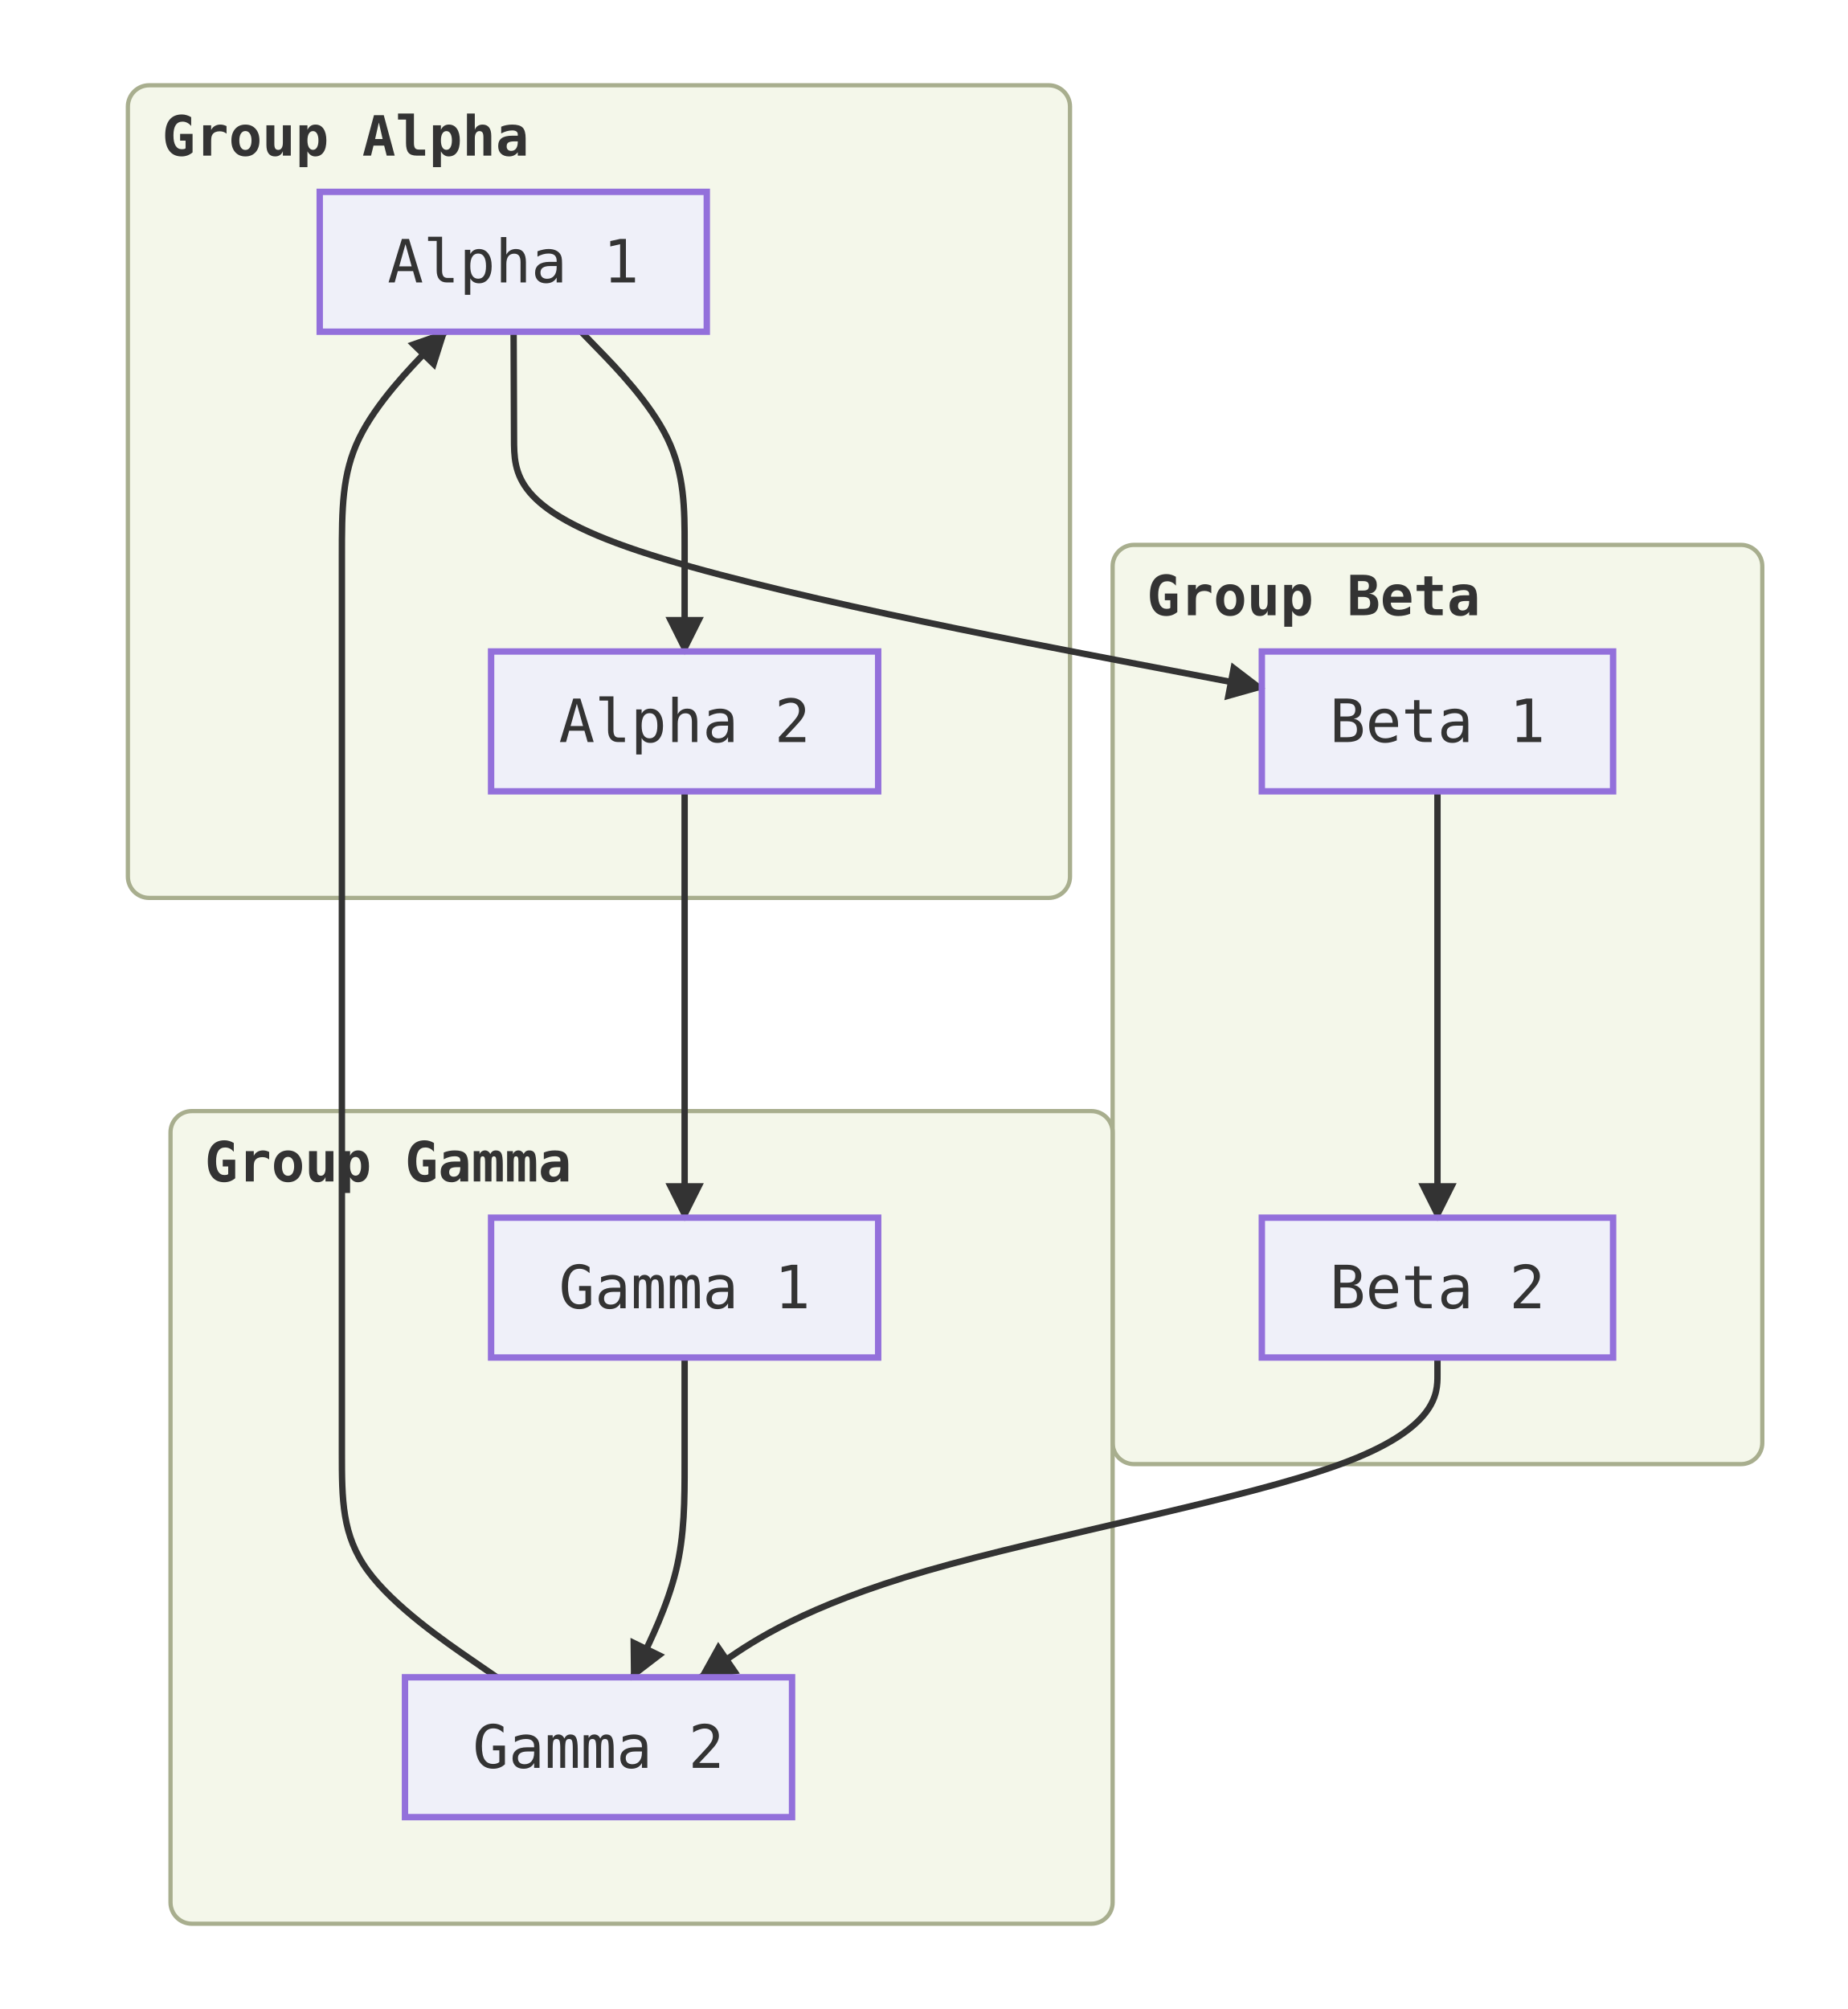
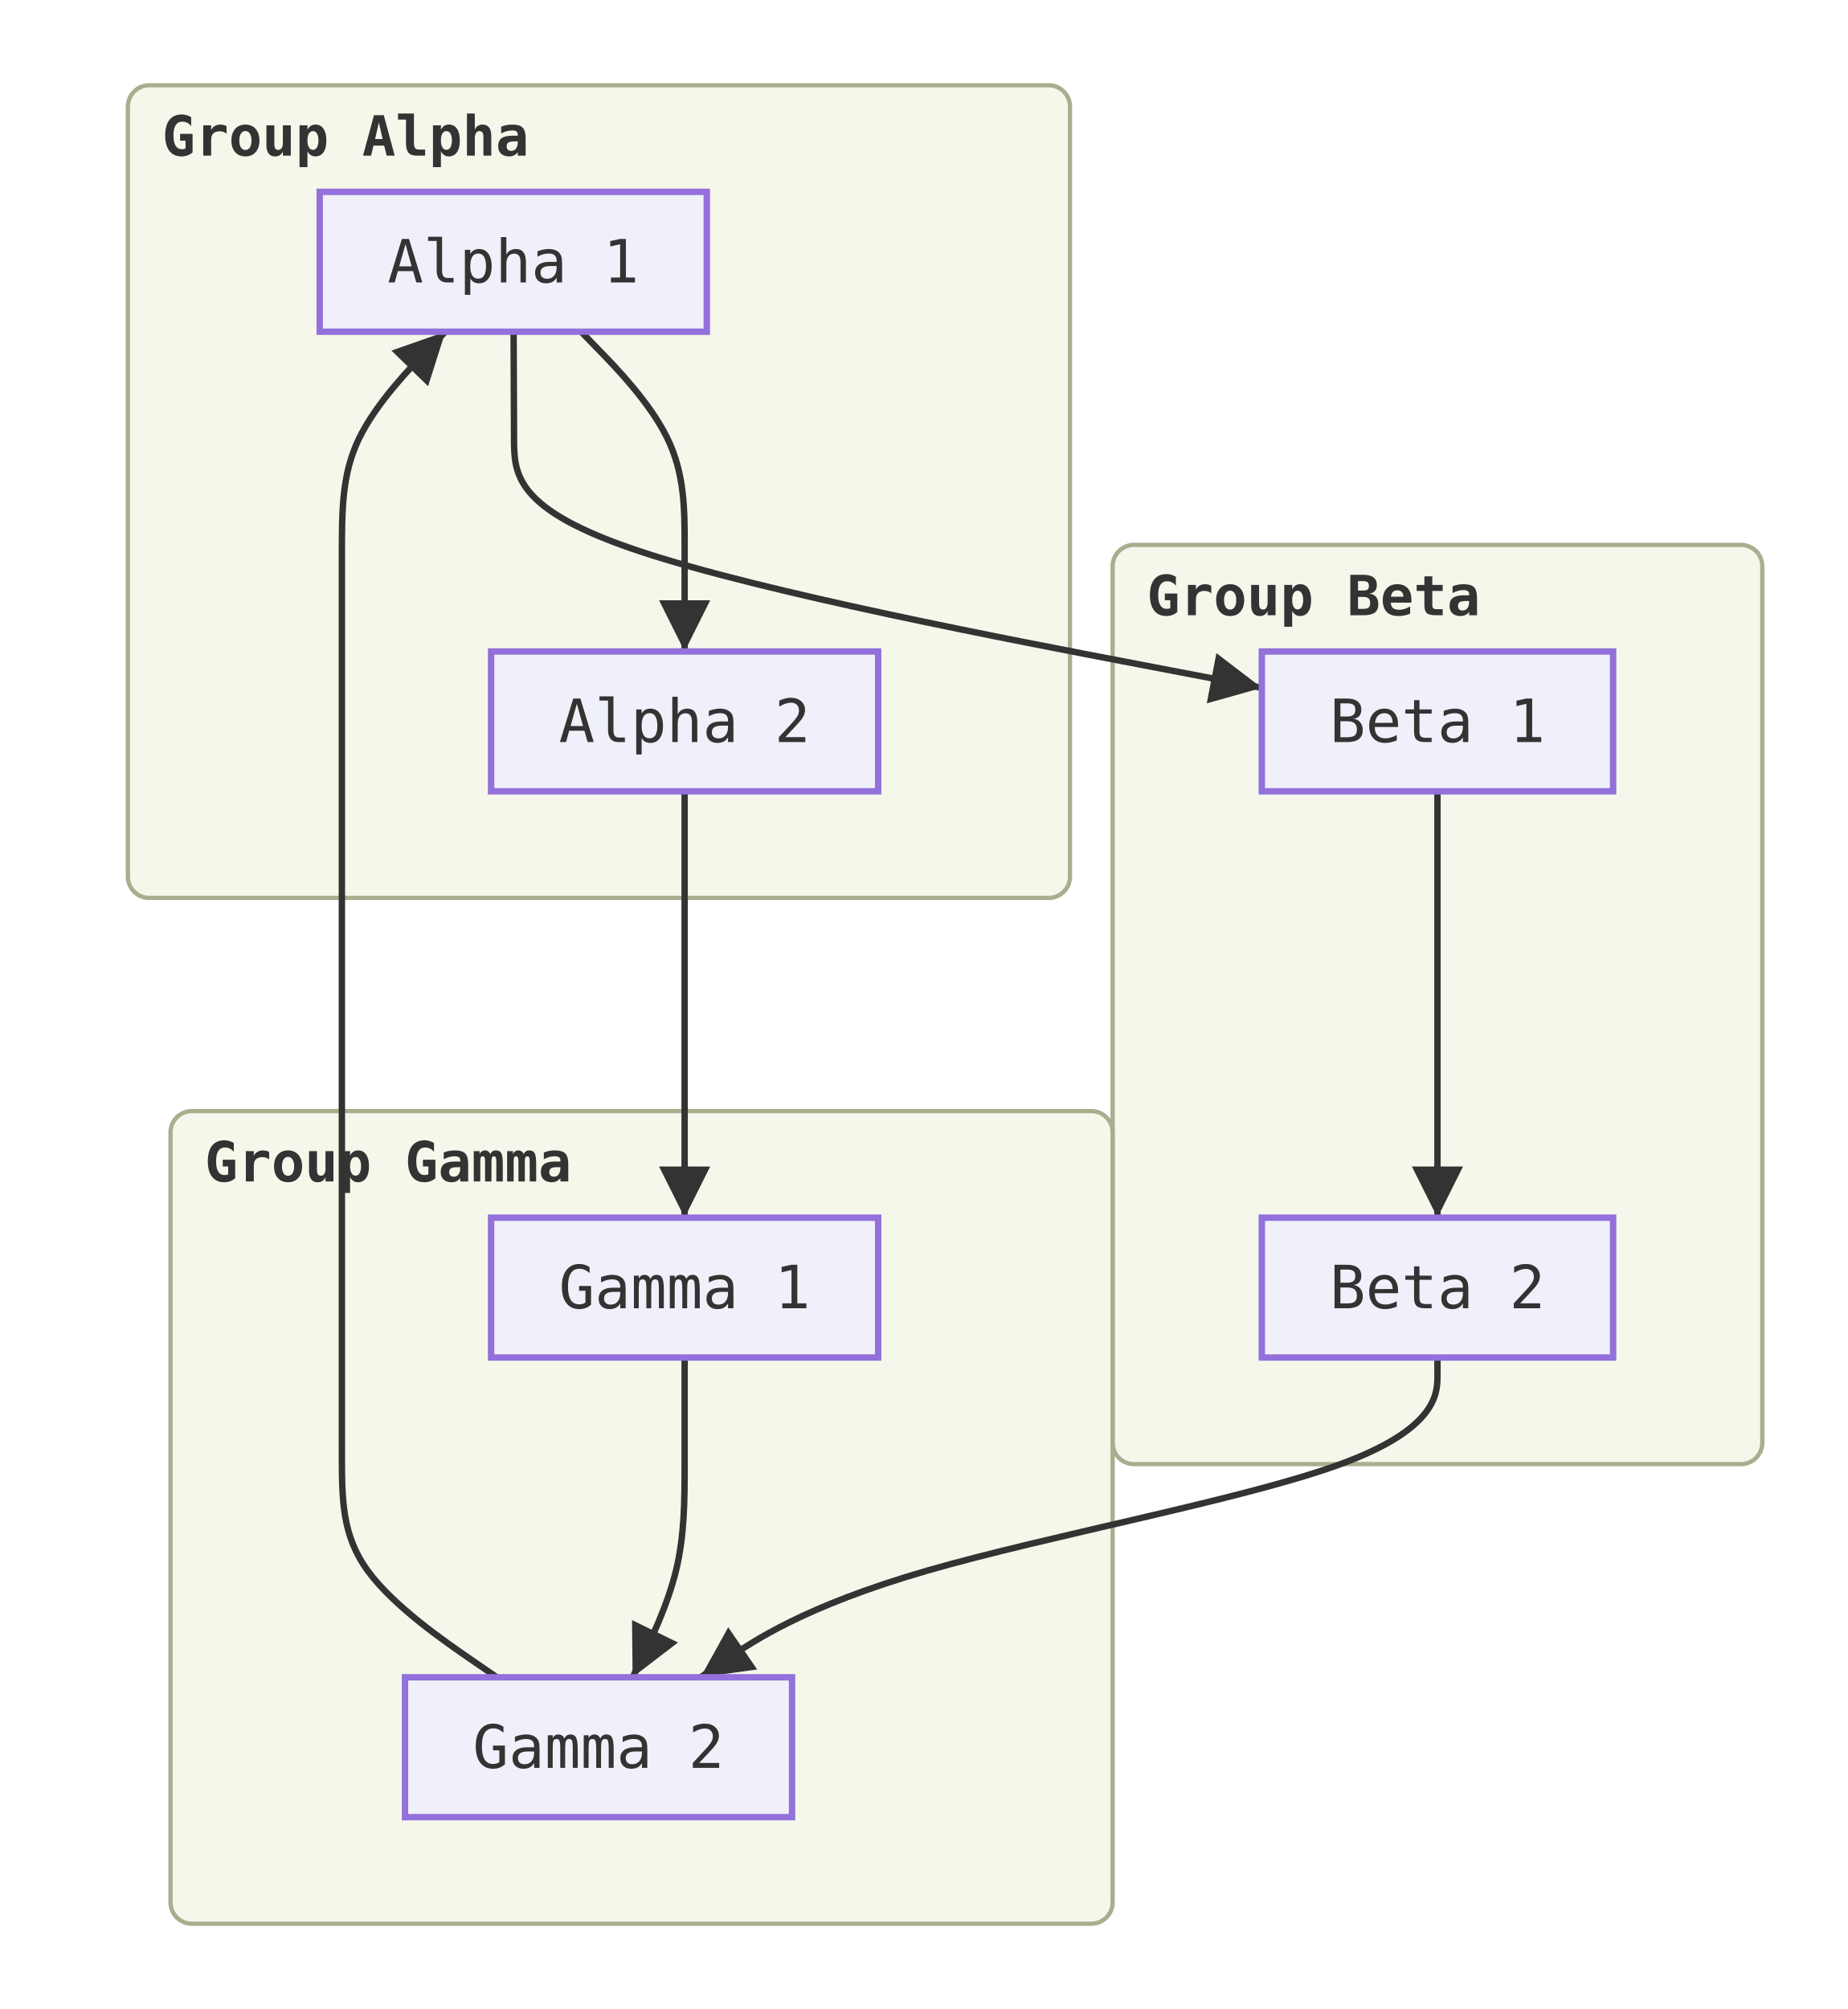
<svg xmlns="http://www.w3.org/2000/svg" viewBox="0 0 433.4 471.2" width="433.4" height="471.2">
  <defs>
-     <marker id="arrow-point" viewBox="0 0 10 10" refX="9" refY="5" markerWidth="6" markerHeight="6" orient="auto-start-reverse">
+     <marker id="arrow-point" viewBox="0 0 10 10" refX="10" refY="5" markerWidth="8" markerHeight="8" orient="auto-start-reverse">
      <path d="M0 0 L10 5 L0 10 Z" fill="#333333" />
    </marker>
  </defs>
  <g transform="translate(20, 20)">
    <rect x="10" y="0" width="221" height="190.6" rx="5" ry="5" fill="#ecf2dc99" stroke="#a8ae8e" stroke-width="1" />
    <text x="18" y="12" text-anchor="start" dominant-baseline="central" font-size="13px" font-family="'Intel One Mono', 'SF Mono', 'Cascadia Code', 'JetBrains Mono', 'Fira Code', 'Consolas', 'Menlo', monospace" fill="#333333" font-weight="bold">Group Alpha</text>
    <rect x="241" y="107.8" width="152.4" height="215.6" rx="5" ry="5" fill="#ecf2dc99" stroke="#a8ae8e" stroke-width="1" />
    <text x="249" y="119.8" text-anchor="start" dominant-baseline="central" font-size="13px" font-family="'Intel One Mono', 'SF Mono', 'Cascadia Code', 'JetBrains Mono', 'Fira Code', 'Consolas', 'Menlo', monospace" fill="#333333" font-weight="bold">Group Beta</text>
    <rect x="20" y="240.6" width="221" height="190.6" rx="5" ry="5" fill="#ecf2dc99" stroke="#a8ae8e" stroke-width="1" />
    <text x="28" y="252.6" text-anchor="start" dominant-baseline="central" font-size="13px" font-family="'Intel One Mono', 'SF Mono', 'Cascadia Code', 'JetBrains Mono', 'Fira Code', 'Consolas', 'Menlo', monospace" fill="#333333" font-weight="bold">Group Gamma</text>
    <path d="M116.32 57.8 L120.37 61.97 C124.42 66.13 132.51 74.47 136.55 82.8 C140.6 91.13 140.6 99.47 140.6 107.8 C140.6 116.13 140.6 124.47 140.6 128.63 L140.6 132.8" fill="none" stroke="#333333" stroke-width="1.5" marker-end="url(#arrow-point)" />
    <path d="M317.2 165.6 L317.2 169.77 C317.2 173.93 317.2 182.27 317.2 190.6 C317.2 198.93 317.2 207.27 317.2 215.6 C317.2 223.93 317.2 232.27 317.2 240.6 C317.2 248.93 317.2 257.27 317.2 261.43 L317.2 265.6" fill="none" stroke="#333333" stroke-width="1.5" marker-end="url(#arrow-point)" />
    <path d="M140.6 298.4 L140.6 302.57 C140.6 306.73 140.6 315.07 140.6 323.4 C140.6 331.73 140.6 340.07 138.57 348.4 C136.53 356.73 132.47 365.07 130.43 369.23 L128.4 373.4" fill="none" stroke="#333333" stroke-width="1.5" marker-end="url(#arrow-point)" />
    <path d="M100.48 57.8 L100.5 61.97 C100.52 66.13 100.56 74.47 100.58 82.8 C100.6 91.13 100.6 99.47 129.83 109.22 C159.07 118.98 217.53 130.15 246.77 135.74 L276 141.33" fill="none" stroke="#333333" stroke-width="1.5" marker-end="url(#arrow-point)" />
    <path d="M140.6 165.6 L140.6 169.77 C140.6 173.93 140.6 182.27 140.6 190.6 C140.6 198.93 140.6 207.27 140.6 215.6 C140.6 223.93 140.6 232.27 140.6 240.6 C140.6 248.93 140.6 257.27 140.6 261.43 L140.6 265.6" fill="none" stroke="#333333" stroke-width="1.5" marker-end="url(#arrow-point)" />
    <path d="M317.2 298.4 L317.2 302.57 C317.2 306.73 317.2 315.07 294.47 323.4 C271.73 331.73 226.27 340.07 197.45 348.4 C168.64 356.73 156.48 365.07 150.41 369.23 L144.33 373.4" fill="none" stroke="#333333" stroke-width="1.5" marker-end="url(#arrow-point)" />
    <path d="M96.55 373.4 L90.49 369.23 C84.44 365.07 72.32 356.73 66.26 348.4 C60.2 340.07 60.2 331.73 60.2 320.67 C60.2 309.6 60.2 295.8 60.2 282 C60.2 268.2 60.2 254.4 60.2 243.33 C60.2 232.27 60.2 223.93 60.2 215.6 C60.2 207.27 60.2 198.93 60.2 187.87 C60.2 176.8 60.2 163 60.2 149.2 C60.2 135.4 60.2 121.6 60.2 110.53 C60.2 99.47 60.2 91.13 64.25 82.8 C68.29 74.47 76.38 66.13 80.43 61.97 L84.48 57.8" fill="none" stroke="#333333" stroke-width="1.5" marker-end="url(#arrow-point)" />
    <rect x="55" y="25" width="90.8" height="32.8" fill="#ececffb2" stroke="#9370db" stroke-width="1.5" />
    <text x="100.4" y="41.4" text-anchor="middle" dominant-baseline="central" font-size="14px" font-family="'Intel One Mono', 'SF Mono', 'Cascadia Code', 'JetBrains Mono', 'Fira Code', 'Consolas', 'Menlo', monospace" fill="#333333">Alpha 1</text>
    <rect x="95.2" y="132.8" width="90.8" height="32.8" fill="#ececffb2" stroke="#9370db" stroke-width="1.5" />
    <text x="140.6" y="149.2" text-anchor="middle" dominant-baseline="central" font-size="14px" font-family="'Intel One Mono', 'SF Mono', 'Cascadia Code', 'JetBrains Mono', 'Fira Code', 'Consolas', 'Menlo', monospace" fill="#333333">Alpha 2</text>
    <rect x="276" y="132.8" width="82.4" height="32.8" fill="#ececffb2" stroke="#9370db" stroke-width="1.5" />
    <text x="317.2" y="149.2" text-anchor="middle" dominant-baseline="central" font-size="14px" font-family="'Intel One Mono', 'SF Mono', 'Cascadia Code', 'JetBrains Mono', 'Fira Code', 'Consolas', 'Menlo', monospace" fill="#333333">Beta 1</text>
    <rect x="276" y="265.6" width="82.4" height="32.8" fill="#ececffb2" stroke="#9370db" stroke-width="1.5" />
    <text x="317.2" y="282" text-anchor="middle" dominant-baseline="central" font-size="14px" font-family="'Intel One Mono', 'SF Mono', 'Cascadia Code', 'JetBrains Mono', 'Fira Code', 'Consolas', 'Menlo', monospace" fill="#333333">Beta 2</text>
    <rect x="95.2" y="265.6" width="90.8" height="32.8" fill="#ececffb2" stroke="#9370db" stroke-width="1.5" />
    <text x="140.6" y="282" text-anchor="middle" dominant-baseline="central" font-size="14px" font-family="'Intel One Mono', 'SF Mono', 'Cascadia Code', 'JetBrains Mono', 'Fira Code', 'Consolas', 'Menlo', monospace" fill="#333333">Gamma 1</text>
    <rect x="75" y="373.4" width="90.8" height="32.8" fill="#ececffb2" stroke="#9370db" stroke-width="1.5" />
    <text x="120.4" y="389.8" text-anchor="middle" dominant-baseline="central" font-size="14px" font-family="'Intel One Mono', 'SF Mono', 'Cascadia Code', 'JetBrains Mono', 'Fira Code', 'Consolas', 'Menlo', monospace" fill="#333333">Gamma 2</text>
  </g>
</svg>
